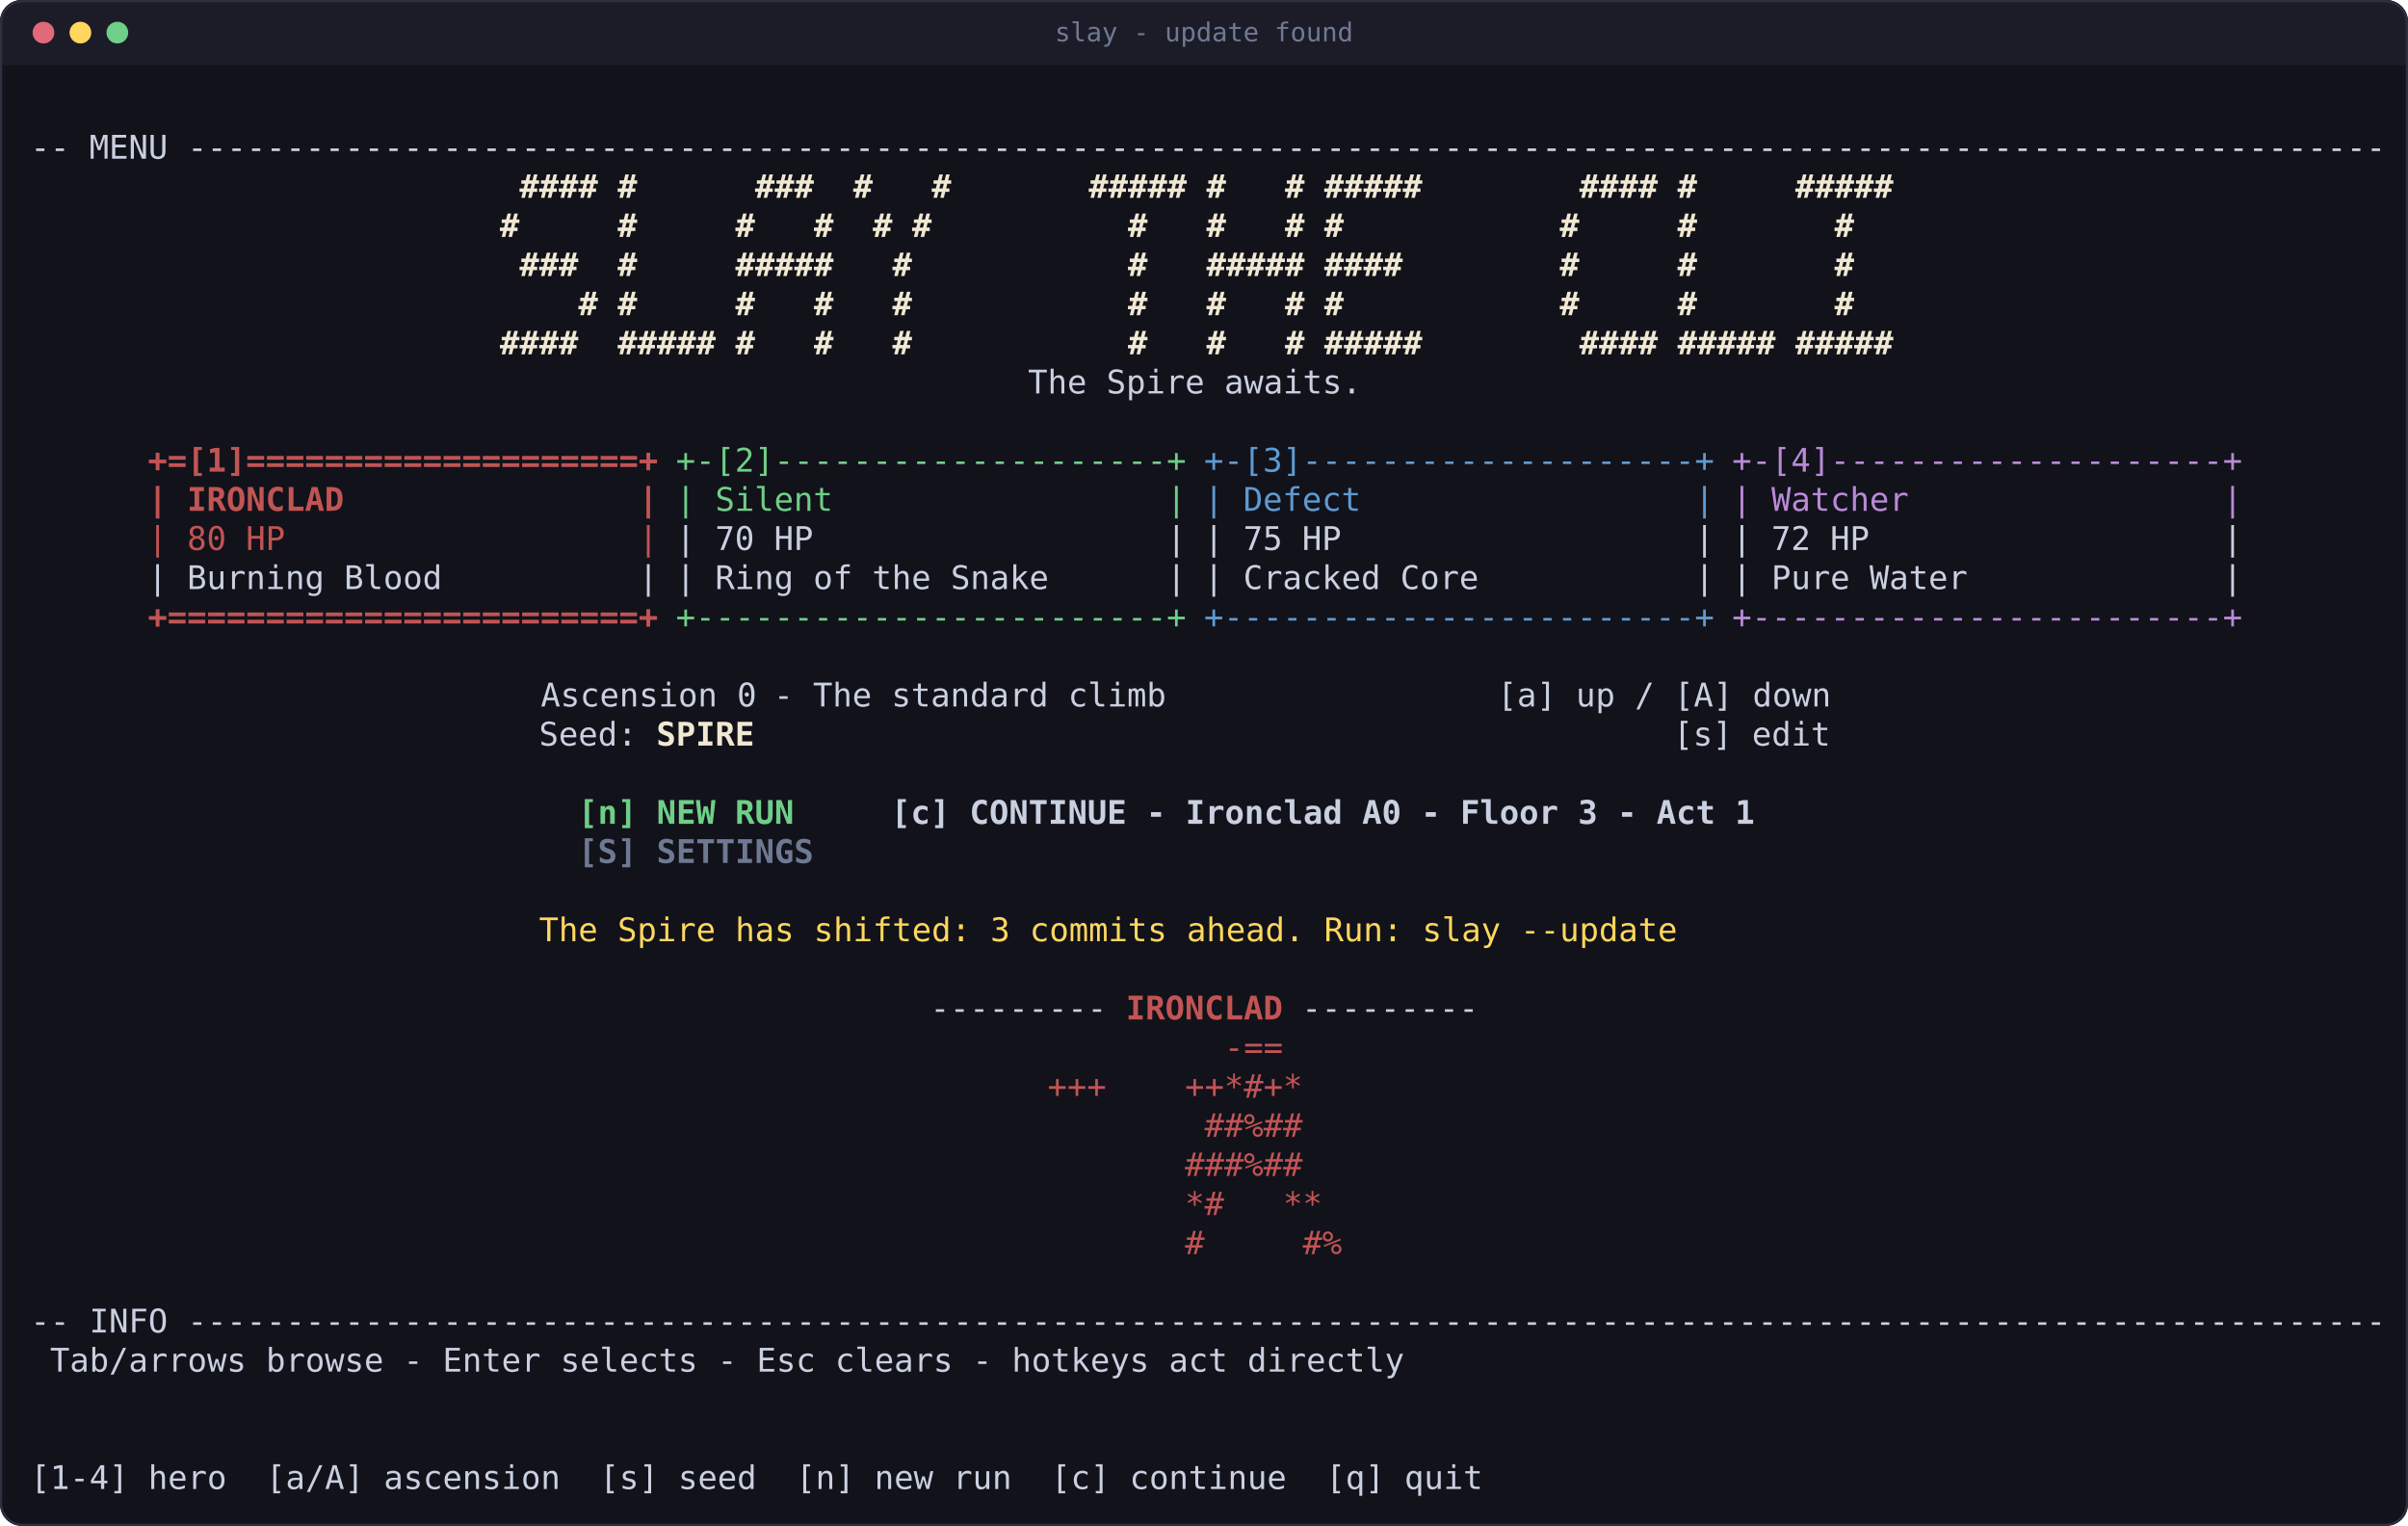
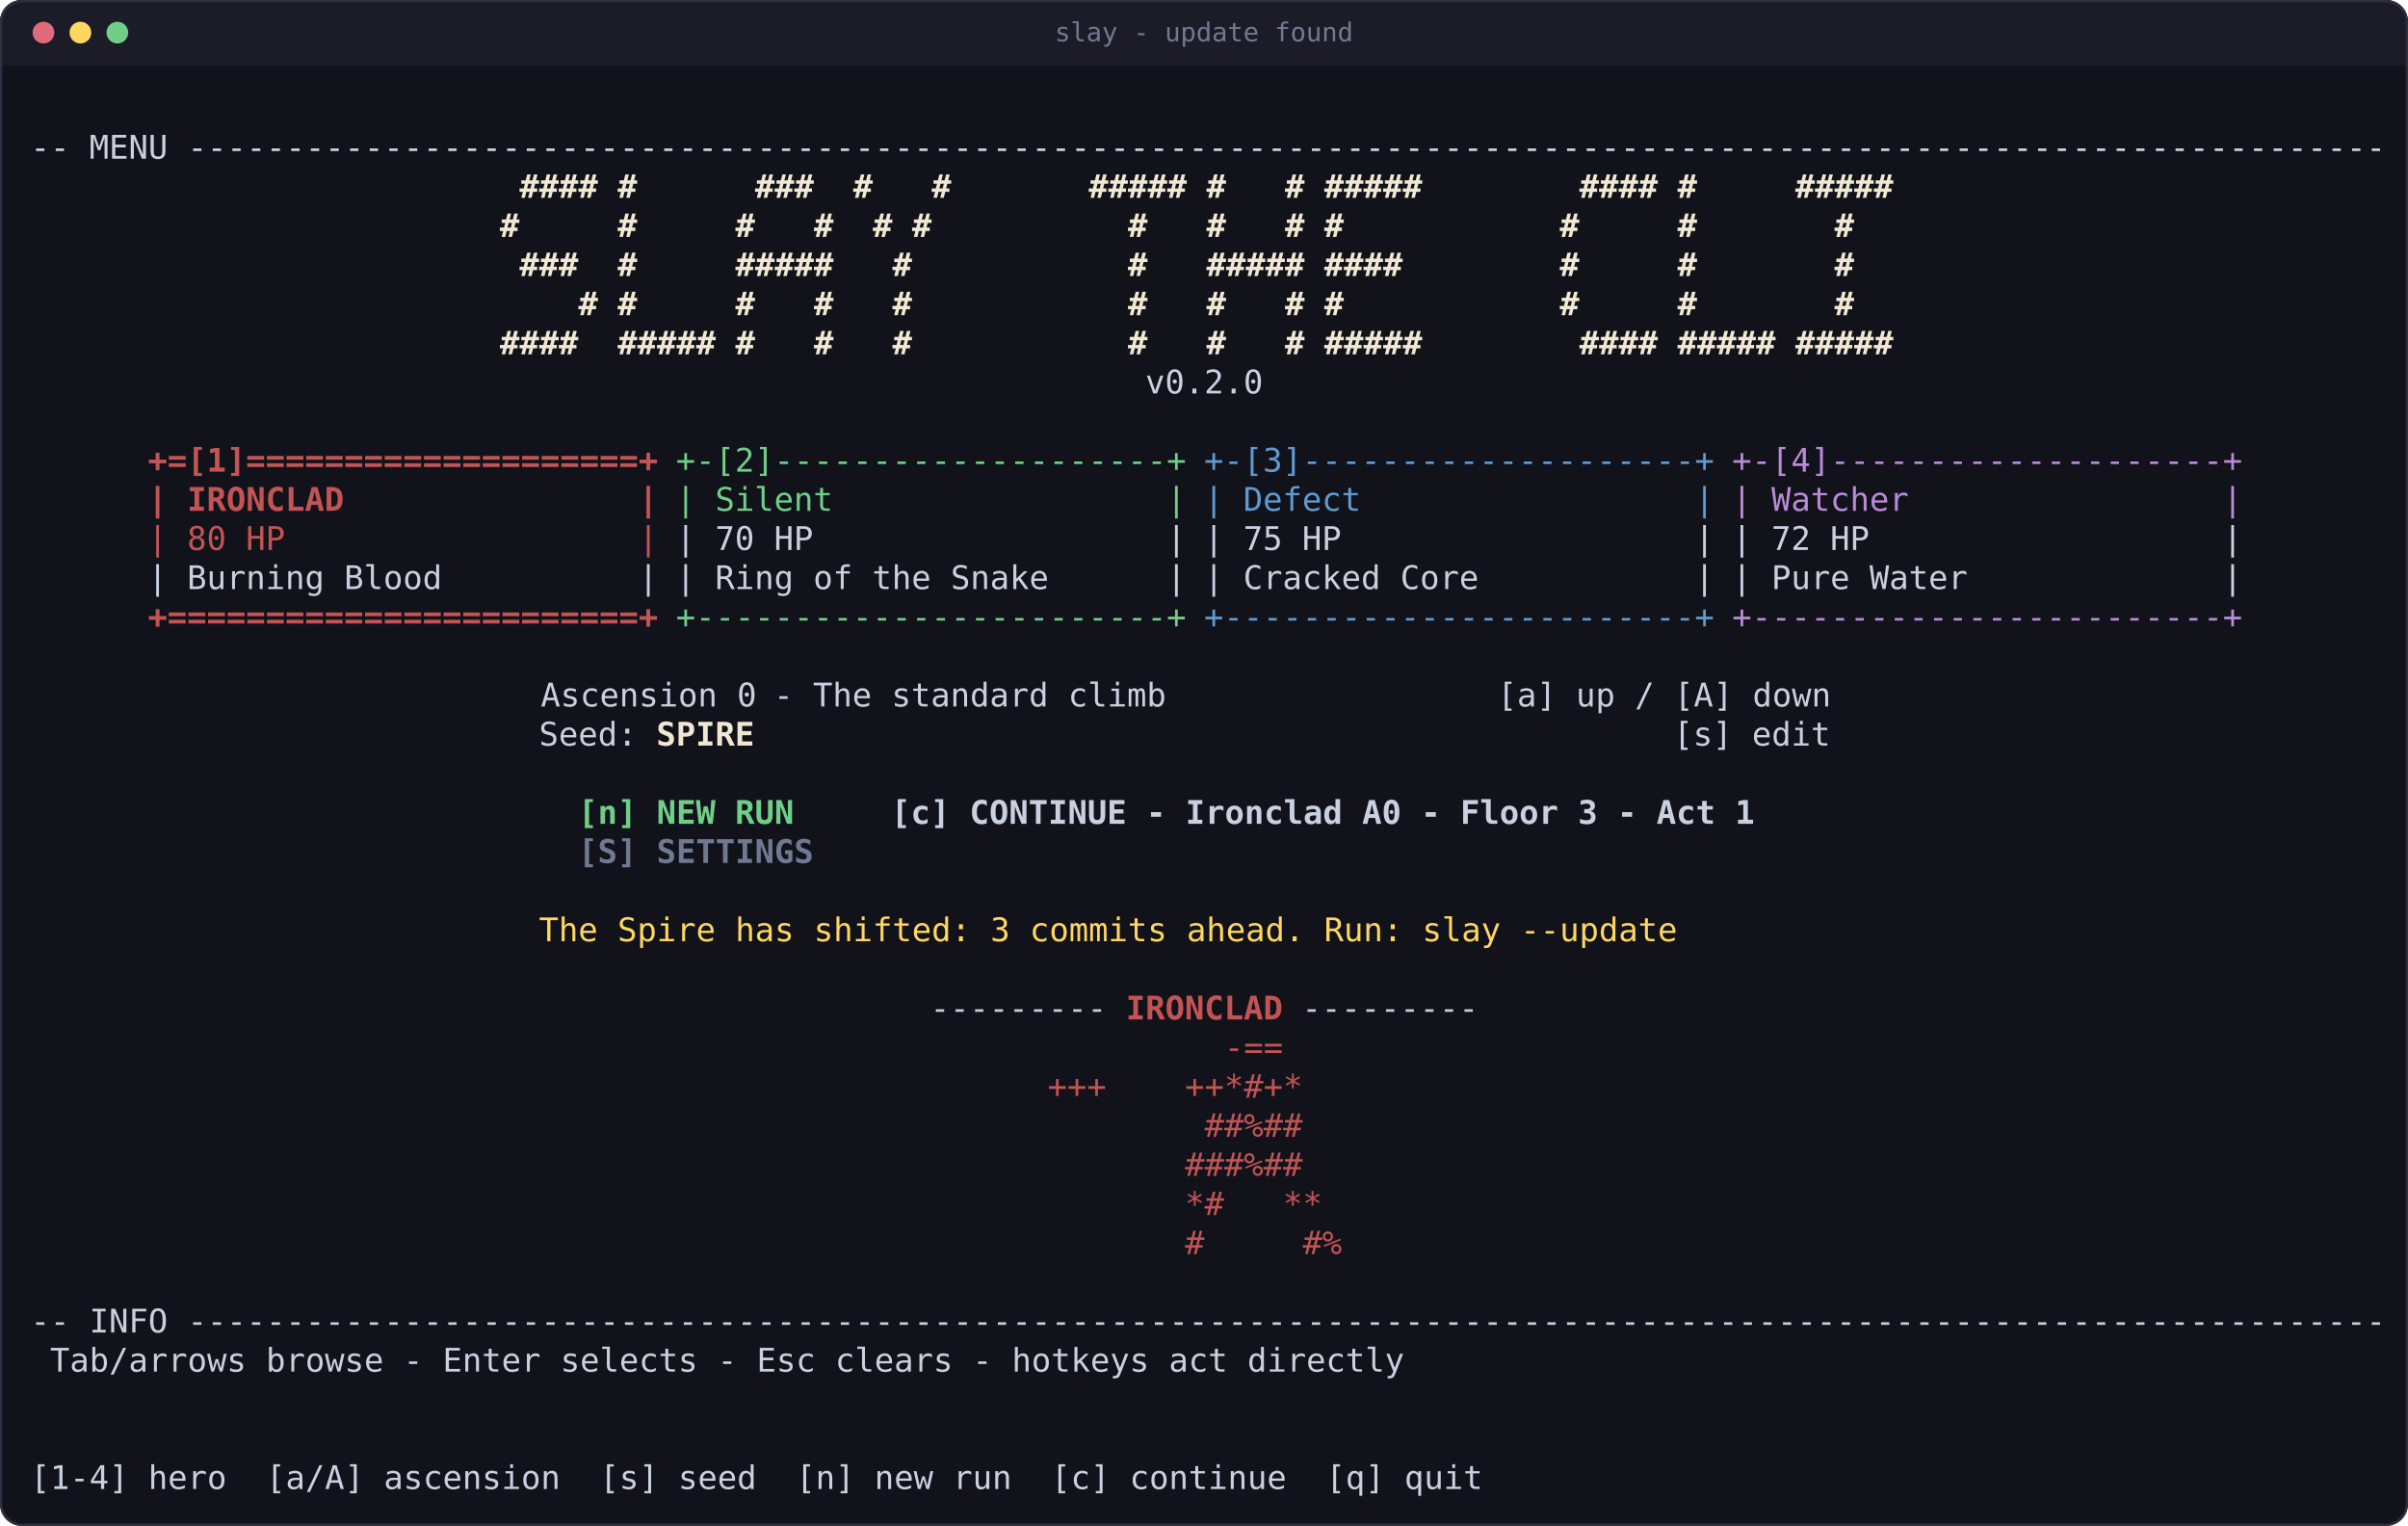
<svg xmlns="http://www.w3.org/2000/svg" width="1108" height="702" viewBox="0 0 1108 702" font-family="ui-monospace,SFMono-Regular,Menlo,Consolas,'DejaVu Sans Mono',monospace" font-size="15">
  <rect width="1108" height="702" rx="10" fill="#12121b" />
  <path d="M0 10a10 10 0 0 1 10-10h1088a10 10 0 0 1 10 10v20H0z" fill="#1c1c28" />
  <circle cx="20" cy="15" r="5" fill="#e06a7a" />
  <circle cx="37" cy="15" r="5" fill="#ffd75e" />
  <circle cx="54" cy="15" r="5" fill="#6fce87" />
  <text x="554" y="19" fill="#6f7a92" font-size="12" text-anchor="middle">slay - update found</text>
  <rect x="0.5" y="0.5" width="1107" height="701" rx="10" fill="none" stroke="#2f2f42" />
  <text y="73" xml:space="preserve">
    <tspan x="14" textLength="1080" lengthAdjust="spacingAndGlyphs" fill="#c9d0e0" opacity="0.55">-- MENU ----------------------------------------------------------------------------------------------------------------</tspan>
  </text>
  <text y="91" xml:space="preserve">
    <tspan x="230" textLength="639" lengthAdjust="spacingAndGlyphs" fill="#f0e8d2" font-weight="bold"> #### #      ###  #   #       ##### #   # #####        #### #     #####</tspan>
  </text>
  <text y="109" xml:space="preserve">
    <tspan x="230" textLength="639" lengthAdjust="spacingAndGlyphs" fill="#f0e8d2" font-weight="bold">#     #     #   #  # #          #   #   # #           #     #       #  </tspan>
  </text>
  <text y="127" xml:space="preserve">
    <tspan x="230" textLength="639" lengthAdjust="spacingAndGlyphs" fill="#f0e8d2" font-weight="bold"> ###  #     #####   #           #   ##### ####        #     #       #  </tspan>
  </text>
  <text y="145" xml:space="preserve">
    <tspan x="230" textLength="639" lengthAdjust="spacingAndGlyphs" fill="#f0e8d2" font-weight="bold">    # #     #   #   #           #   #   # #           #     #       #  </tspan>
  </text>
  <text y="163" xml:space="preserve">
    <tspan x="230" textLength="639" lengthAdjust="spacingAndGlyphs" fill="#f0e8d2" font-weight="bold">####  ##### #   #   #           #   #   # #####        #### ##### #####</tspan>
  </text>
  <text y="181" xml:space="preserve">
-     <tspan x="473" textLength="153" lengthAdjust="spacingAndGlyphs" fill="#c9d0e0" opacity="0.55">The Spire awaits.</tspan>
+     <tspan x="527" textLength="54" lengthAdjust="spacingAndGlyphs" fill="#c9d0e0" opacity="0.55">v0.2.0</tspan>
  </text>
  <text y="217" xml:space="preserve">
    <tspan x="68" textLength="234" lengthAdjust="spacingAndGlyphs" fill="#c25454" font-weight="bold">+=[1]====================+</tspan>
    <tspan x="311" textLength="234" lengthAdjust="spacingAndGlyphs" fill="#6fce87">+-[2]--------------------+</tspan>
    <tspan x="554" textLength="234" lengthAdjust="spacingAndGlyphs" fill="#5f9ad0">+-[3]--------------------+</tspan>
    <tspan x="797" textLength="234" lengthAdjust="spacingAndGlyphs" fill="#b98ad6">+-[4]--------------------+</tspan>
  </text>
  <text y="235" xml:space="preserve">
    <tspan x="68" textLength="234" lengthAdjust="spacingAndGlyphs" fill="#c25454" font-weight="bold">| IRONCLAD               |</tspan>
    <tspan x="311" textLength="234" lengthAdjust="spacingAndGlyphs" fill="#6fce87">| Silent                 |</tspan>
    <tspan x="554" textLength="234" lengthAdjust="spacingAndGlyphs" fill="#5f9ad0">| Defect                 |</tspan>
    <tspan x="797" textLength="234" lengthAdjust="spacingAndGlyphs" fill="#b98ad6">| Watcher                |</tspan>
  </text>
  <text y="253" xml:space="preserve">
    <tspan x="68" textLength="234" lengthAdjust="spacingAndGlyphs" fill="#c25454">| 80 HP                  |</tspan>
    <tspan x="311" textLength="234" lengthAdjust="spacingAndGlyphs" fill="#c9d0e0" opacity="0.55">| 70 HP                  |</tspan>
    <tspan x="554" textLength="234" lengthAdjust="spacingAndGlyphs" fill="#c9d0e0" opacity="0.55">| 75 HP                  |</tspan>
    <tspan x="797" textLength="234" lengthAdjust="spacingAndGlyphs" fill="#c9d0e0" opacity="0.55">| 72 HP                  |</tspan>
  </text>
  <text y="271" xml:space="preserve">
    <tspan x="68" textLength="234" lengthAdjust="spacingAndGlyphs" fill="#c9d0e0" opacity="0.55">| Burning Blood          |</tspan>
    <tspan x="311" textLength="234" lengthAdjust="spacingAndGlyphs" fill="#c9d0e0" opacity="0.55">| Ring of the Snake      |</tspan>
    <tspan x="554" textLength="234" lengthAdjust="spacingAndGlyphs" fill="#c9d0e0" opacity="0.55">| Cracked Core           |</tspan>
    <tspan x="797" textLength="234" lengthAdjust="spacingAndGlyphs" fill="#c9d0e0" opacity="0.55">| Pure Water             |</tspan>
  </text>
  <text y="289" xml:space="preserve">
    <tspan x="68" textLength="234" lengthAdjust="spacingAndGlyphs" fill="#c25454" font-weight="bold">+========================+</tspan>
    <tspan x="311" textLength="234" lengthAdjust="spacingAndGlyphs" fill="#6fce87">+------------------------+</tspan>
    <tspan x="554" textLength="234" lengthAdjust="spacingAndGlyphs" fill="#5f9ad0">+------------------------+</tspan>
    <tspan x="797" textLength="234" lengthAdjust="spacingAndGlyphs" fill="#b98ad6">+------------------------+</tspan>
  </text>
  <text y="325" xml:space="preserve">
    <tspan x="14" textLength="342" lengthAdjust="spacingAndGlyphs" fill="#c9d0e0">                          Ascension 0 </tspan>
    <tspan x="356" textLength="180" lengthAdjust="spacingAndGlyphs" fill="#c9d0e0" opacity="0.55">- The standard climb</tspan>
    <tspan x="689" textLength="153" lengthAdjust="spacingAndGlyphs" fill="#c9d0e0" opacity="0.55">[a] up / [A] down</tspan>
  </text>
  <text y="343" xml:space="preserve">
    <tspan x="248" textLength="45" lengthAdjust="spacingAndGlyphs" fill="#c9d0e0" opacity="0.55">Seed:</tspan>
    <tspan x="302" textLength="45" lengthAdjust="spacingAndGlyphs" fill="#f0e8d2" font-weight="bold">SPIRE</tspan>
    <tspan x="770" textLength="72" lengthAdjust="spacingAndGlyphs" fill="#c9d0e0" opacity="0.55">[s] edit</tspan>
  </text>
  <text y="379" xml:space="preserve">
    <tspan x="266" textLength="99" lengthAdjust="spacingAndGlyphs" fill="#6fce87" font-weight="bold">[n] NEW RUN</tspan>
    <tspan x="410" textLength="396" lengthAdjust="spacingAndGlyphs" fill="#c9d0e0" font-weight="bold">[c] CONTINUE - Ironclad A0 - Floor 3 - Act 1</tspan>
  </text>
  <text y="397" xml:space="preserve">
    <tspan x="266" textLength="108" lengthAdjust="spacingAndGlyphs" fill="#6f7a92" font-weight="bold">[S] SETTINGS</tspan>
  </text>
  <text y="433" xml:space="preserve">
    <tspan x="248" textLength="522" lengthAdjust="spacingAndGlyphs" fill="#ffd75e">The Spire has shifted: 3 commits ahead. Run: slay --update</tspan>
  </text>
  <text y="469" xml:space="preserve">
    <tspan x="428" textLength="81" lengthAdjust="spacingAndGlyphs" fill="#c9d0e0" opacity="0.55">---------</tspan>
    <tspan x="509" textLength="90" lengthAdjust="spacingAndGlyphs" fill="#c25454" font-weight="bold"> IRONCLAD </tspan>
    <tspan x="599" textLength="81" lengthAdjust="spacingAndGlyphs" fill="#c9d0e0" opacity="0.55">---------</tspan>
  </text>
  <text y="487" xml:space="preserve">
    <tspan x="482" textLength="135" lengthAdjust="spacingAndGlyphs" fill="#c25454">         -==   </tspan>
  </text>
  <text y="505" xml:space="preserve">
    <tspan x="482" textLength="135" lengthAdjust="spacingAndGlyphs" fill="#c25454">+++    ++*#+*  </tspan>
  </text>
  <text y="523" xml:space="preserve">
    <tspan x="482" textLength="135" lengthAdjust="spacingAndGlyphs" fill="#c25454">        ##%##  </tspan>
  </text>
  <text y="541" xml:space="preserve">
    <tspan x="482" textLength="135" lengthAdjust="spacingAndGlyphs" fill="#c25454">       ###%##  </tspan>
  </text>
  <text y="559" xml:space="preserve">
    <tspan x="482" textLength="135" lengthAdjust="spacingAndGlyphs" fill="#c25454">       *#   ** </tspan>
  </text>
  <text y="577" xml:space="preserve">
    <tspan x="482" textLength="135" lengthAdjust="spacingAndGlyphs" fill="#c25454">       #     #%</tspan>
  </text>
  <text y="613" xml:space="preserve">
    <tspan x="14" textLength="1080" lengthAdjust="spacingAndGlyphs" fill="#c9d0e0" opacity="0.55">-- INFO ----------------------------------------------------------------------------------------------------------------</tspan>
  </text>
  <text y="631" xml:space="preserve">
    <tspan x="14" textLength="630" lengthAdjust="spacingAndGlyphs" fill="#c9d0e0" opacity="0.55"> Tab/arrows browse - Enter selects - Esc clears - hotkeys act directly</tspan>
  </text>
  <text y="685" xml:space="preserve">
    <tspan x="14" textLength="1080" lengthAdjust="spacingAndGlyphs" fill="#c9d0e0" opacity="0.55">[1-4] hero  [a/A] ascension  [s] seed  [n] new run  [c] continue  [q] quit                                              </tspan>
  </text>
</svg>
